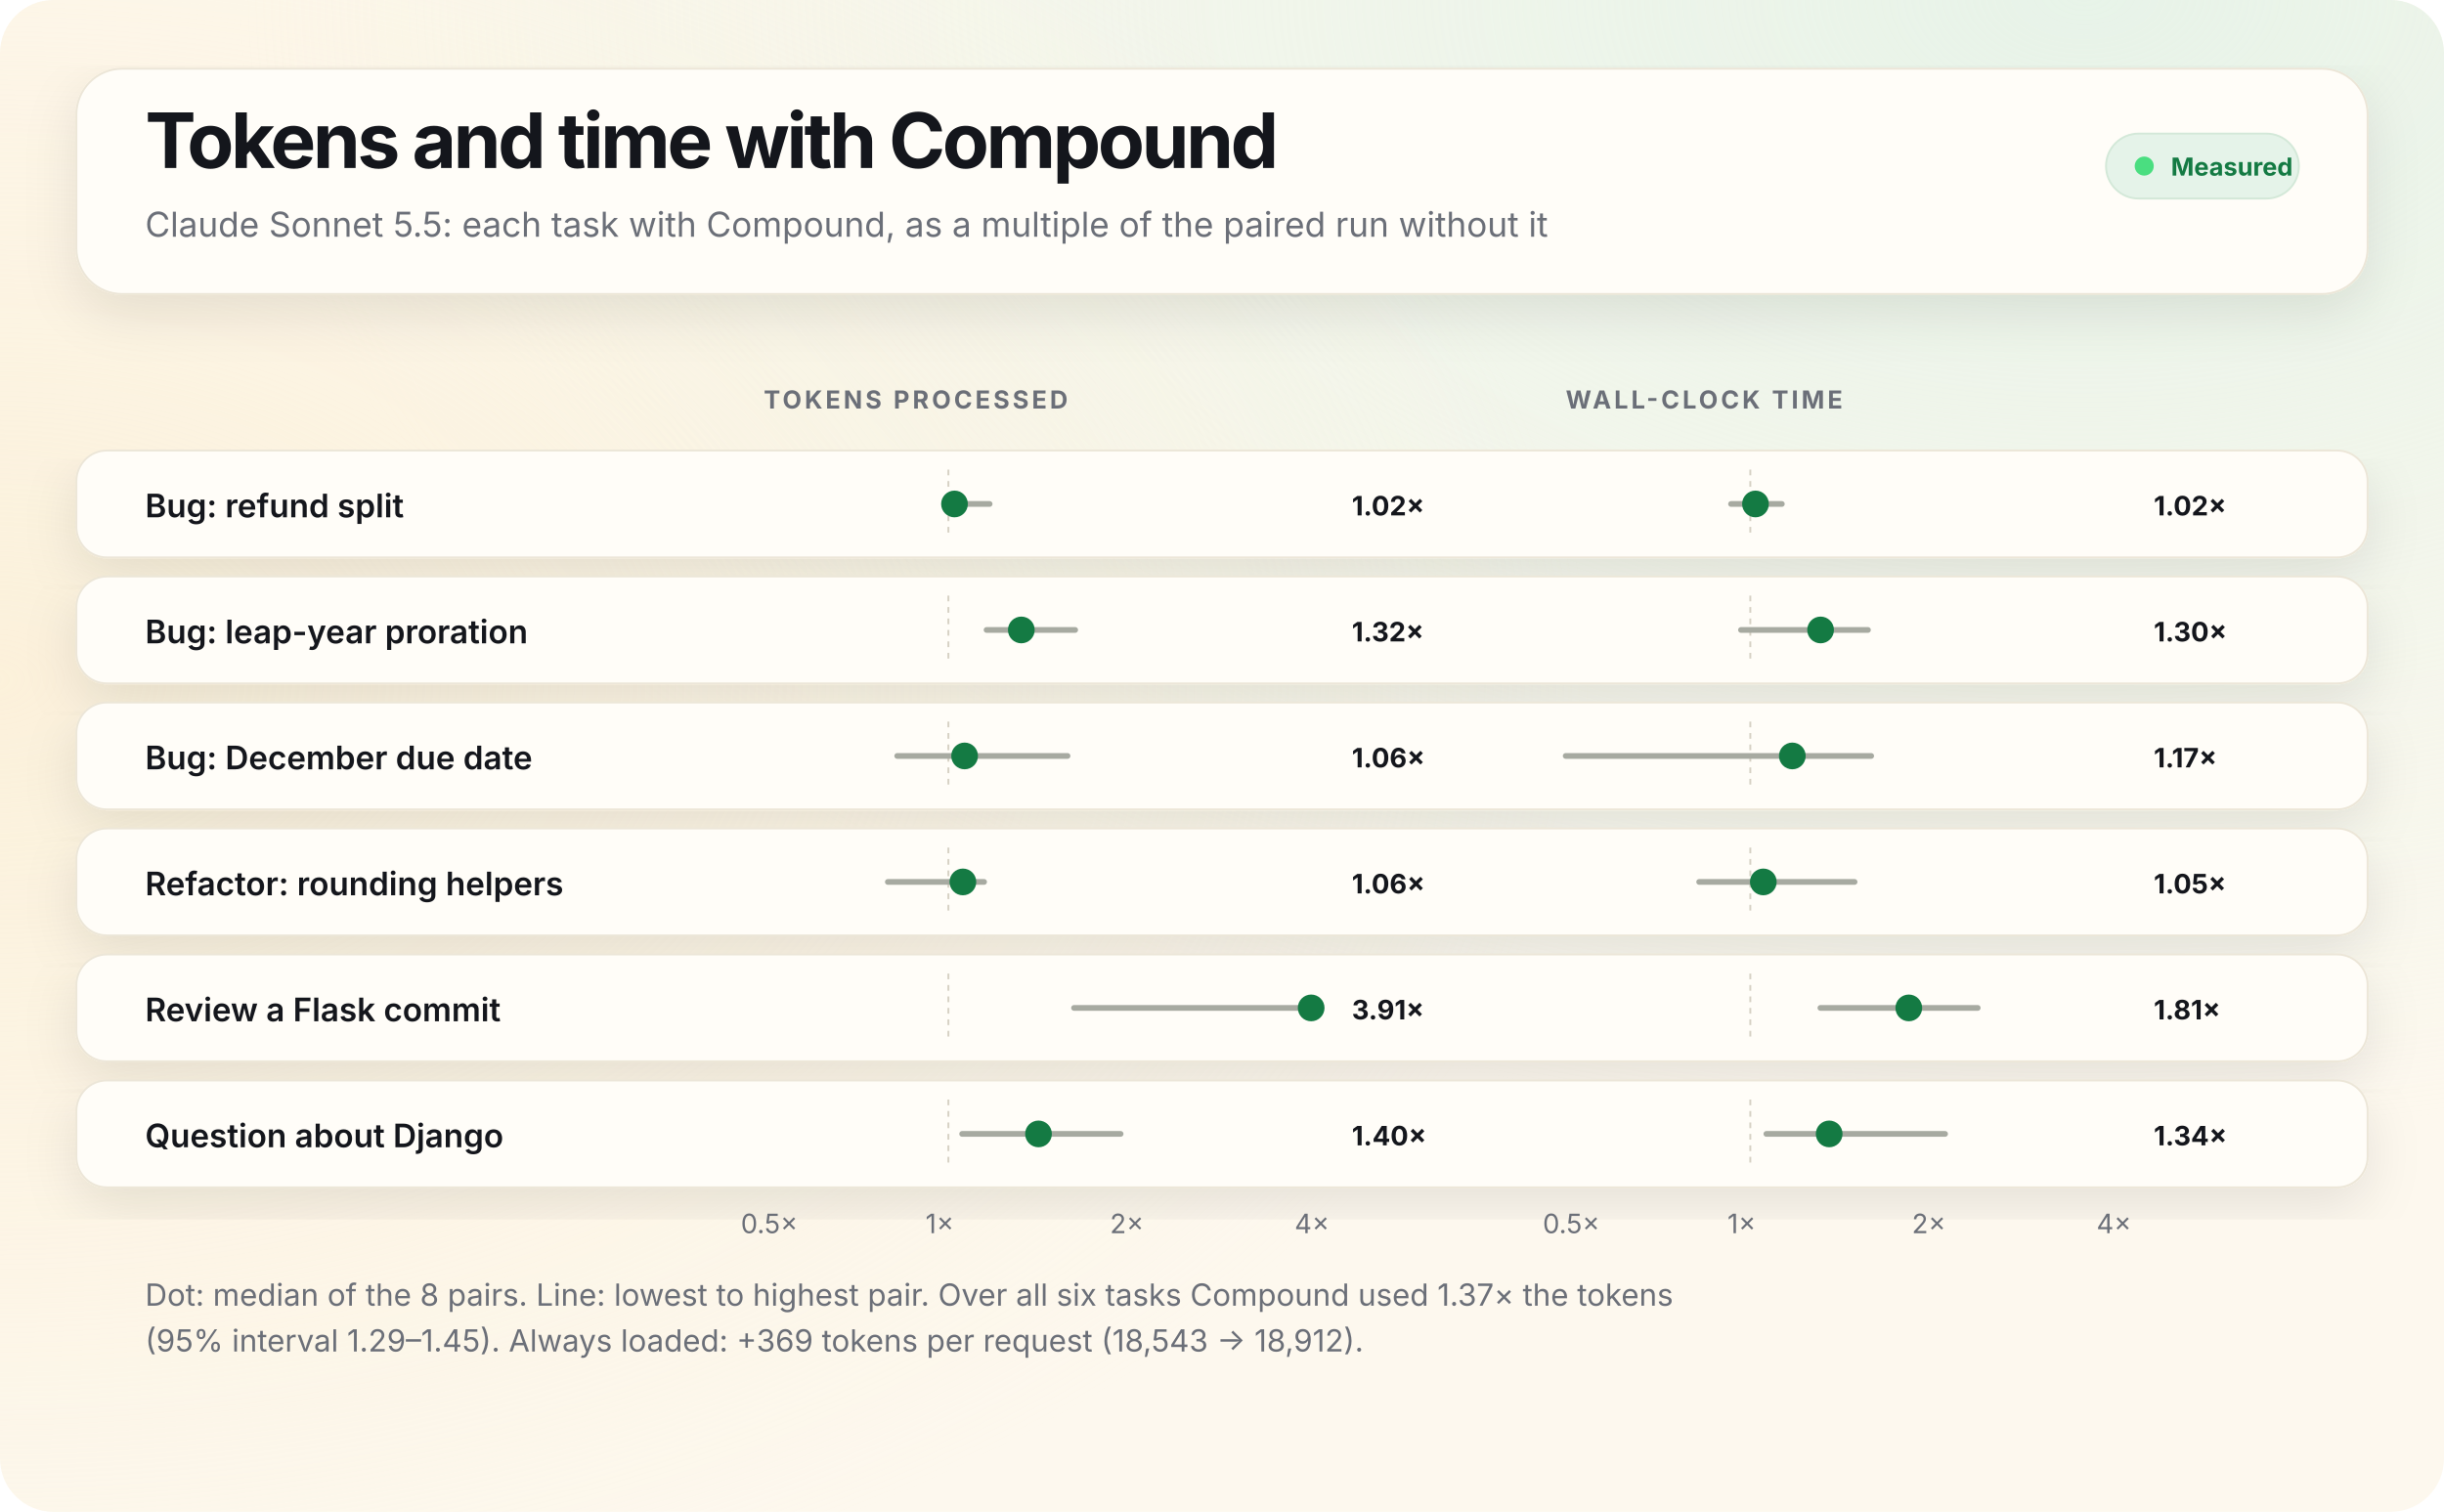
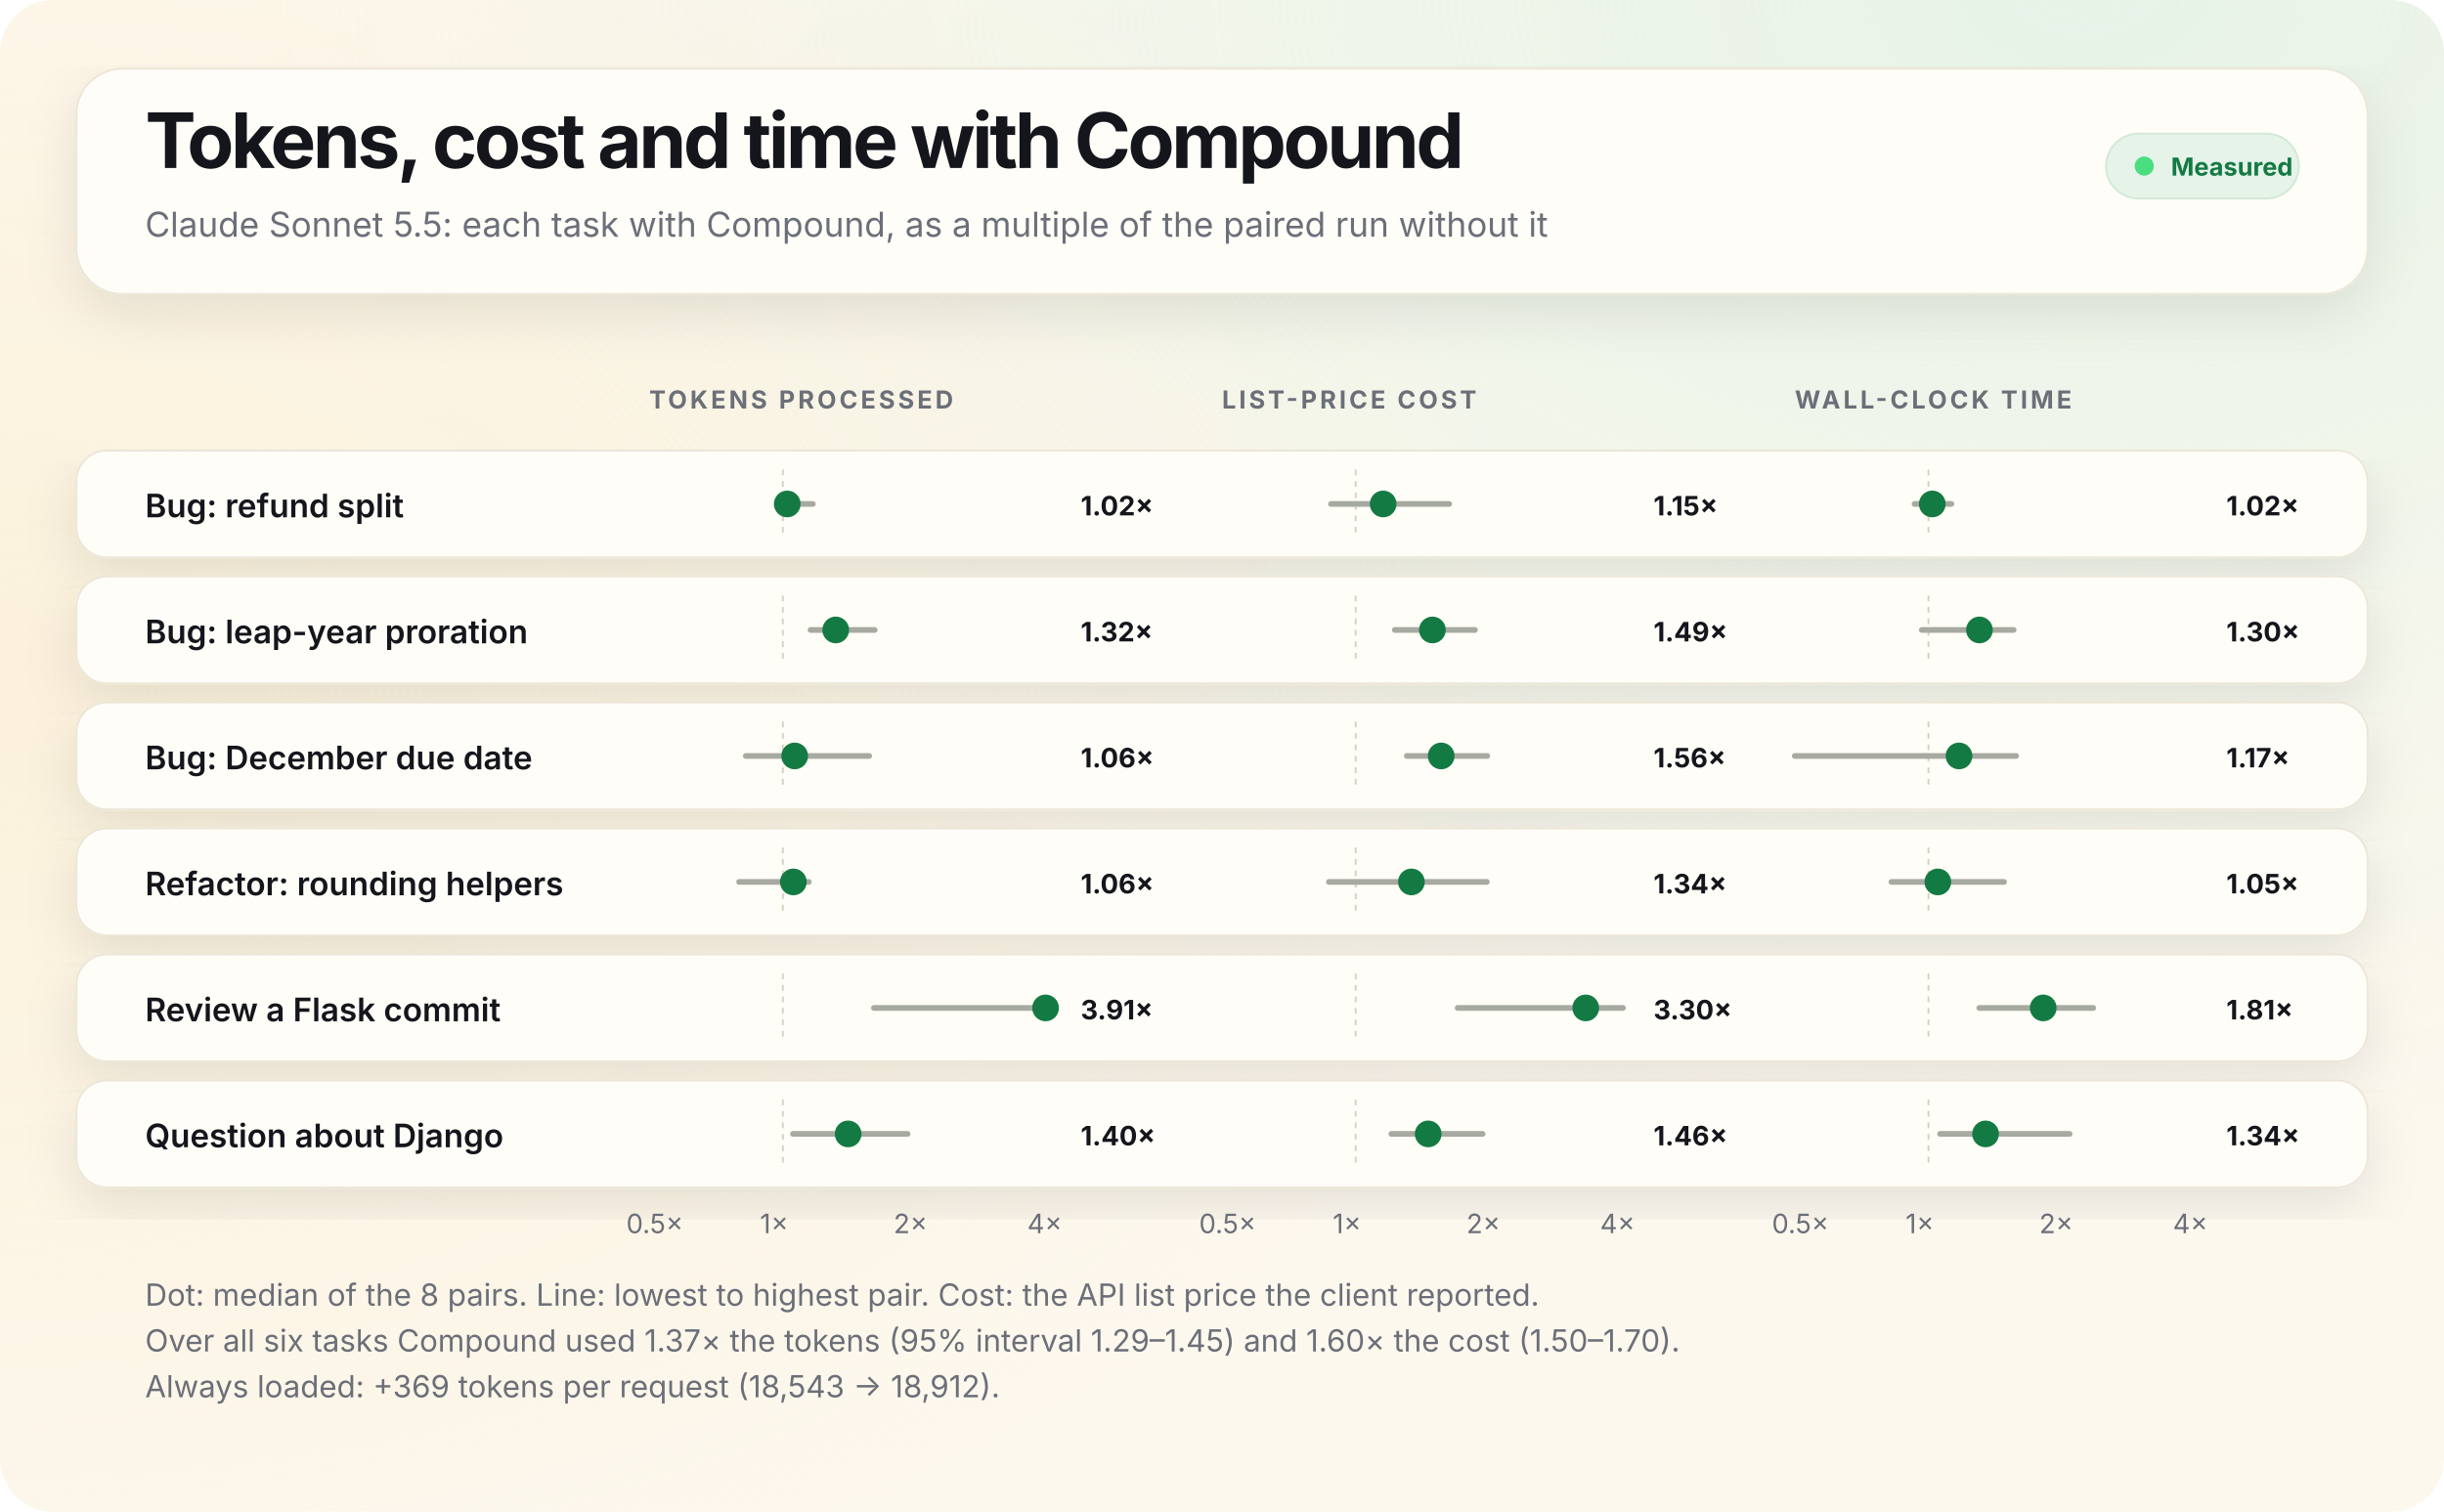
<svg xmlns="http://www.w3.org/2000/svg" width="1280" height="792" viewBox="0 0 1280 792" role="img" aria-labelledby="title desc">
  <defs>
    <radialGradient id="glowGreen" cx="85%" cy="0%" r="75%">
      <stop offset="0" stop-color="#e6f3e8" stop-opacity=".95" />
      <stop offset="1" stop-color="#e6f3e8" stop-opacity="0" />
    </radialGradient>
    <radialGradient id="glowGold" cx="0%" cy="45%" r="65%">
      <stop offset="0" stop-color="#fbefd6" stop-opacity=".8" />
      <stop offset="1" stop-color="#fbefd6" stop-opacity="0" />
    </radialGradient>
    <linearGradient id="accent" x1="0" x2="1">
      <stop stop-color="#147a43" />
      <stop offset="1" stop-color="#2f7a4a" />
    </linearGradient>
    <filter id="shadow" x="-10%" y="-10%" width="120%" height="140%">
      <feDropShadow dx="0" dy="10" stdDeviation="14" flood-color="#14161c" flood-opacity=".09" />
    </filter>
  </defs>
  <style>
text{font-family:Inter,-apple-system,BlinkMacSystemFont,'Segoe UI',Helvetica,Arial,sans-serif;fill:#14161c}
.title{font-size:40px;font-weight:700;letter-spacing:-.04em}
.sub{font-size:18px;fill:#6b6f78}
.head{font-size:13px;font-weight:700;letter-spacing:.12em;fill:#6b6f78}
.headg{font-size:13px;font-weight:700;letter-spacing:.12em;fill:#147a43}
.task{font-size:19px;font-weight:650;letter-spacing:-.01em}
.without{font-size:16px;fill:#6b6f78}
.with{font-size:16px;font-weight:550}
.badge{font-size:13px;font-weight:650;fill:#147a43}
.label{font-size:19px;font-weight:600}
.value{font-size:26px;font-weight:700;letter-spacing:-.03em}
.green{fill:#147a43}
.note{font-size:16px;fill:#6b6f78}
.mono{font-family:ui-monospace,SFMono-Regular,Menlo,Consolas,monospace;font-size:14px;fill:#14161c}
.small{font-size:14px;fill:#6b6f78}
.smallb{font-size:14px;font-weight:650}
.big{font-size:30px;font-weight:700;letter-spacing:-.03em}
.grey{fill:#6b6f78}
</style>
  <rect width="1280" height="792" rx="28" fill="#fdf8ee" />
  <rect width="1280" height="792" rx="28" fill="url(#glowGreen)" />
  <rect width="1280" height="792" rx="28" fill="url(#glowGold)" />
  <rect x="40" y="36" width="1200" height="118" rx="24" fill="#fffdf8" stroke="#ece6d8" filter="url(#shadow)" />
-   <text x="76" y="88" class="title">Tokens and time with Compound</text>
+   <text x="76" y="88" class="title">Tokens, cost and time with Compound</text>
  <text x="76" y="124" class="sub">Claude Sonnet 5.5: each task with Compound, as a multiple of the paired run without it</text>
  <rect x="1103" y="70" width="101" height="34" rx="17" fill="#e5f3e9" stroke="#d3e8d8" />
  <circle cx="1123" cy="87" r="5" fill="#4ade80" />
  <text x="1137" y="92" class="badge">Measured</text>
-   <text x="400" y="214" class="head">TOKENS PROCESSED</text>
-   <text x="820" y="214" class="head">WALL-CLOCK TIME</text>
+   <text x="340" y="214" class="head">TOKENS PROCESSED</text>
+   <text x="640" y="214" class="head">LIST-PRICE COST</text>
+   <text x="940" y="214" class="head">WALL-CLOCK TIME</text>
  <rect x="40" y="236" width="1200" height="56" rx="16" fill="#fffdf8" stroke="#ece6d8" filter="url(#shadow)" />
  <text x="76" y="271" class="label" style="font-size:17px">Bug: refund split</text>
-   <line x1="496.7" y1="246" x2="496.7" y2="282" stroke="#d6d1c4" stroke-dasharray="3 3" />
-   <line x1="496.2" y1="264" x2="518.3" y2="264" stroke="#a7aaa1" stroke-width="3" stroke-linecap="round" />
-   <circle cx="499.9" cy="264" r="7" fill="#147a43" />
-   <text x="708" y="270" class="smallb">1.02×</text>
-   <line x1="916.7" y1="246" x2="916.7" y2="282" stroke="#d6d1c4" stroke-dasharray="3 3" />
-   <line x1="906.6" y1="264" x2="933.2" y2="264" stroke="#a7aaa1" stroke-width="3" stroke-linecap="round" />
-   <circle cx="919.4" cy="264" r="7" fill="#147a43" />
-   <text x="1128" y="270" class="smallb">1.02×</text>
+   <line x1="410.0" y1="246" x2="410.0" y2="282" stroke="#d6d1c4" stroke-dasharray="3 3" />
+   <line x1="409.7" y1="264" x2="425.7" y2="264" stroke="#a7aaa1" stroke-width="3" stroke-linecap="round" />
+   <circle cx="412.3" cy="264" r="7" fill="#147a43" />
+   <text x="566" y="270" class="smallb">1.02×</text>
+   <line x1="710.0" y1="246" x2="710.0" y2="282" stroke="#d6d1c4" stroke-dasharray="3 3" />
+   <line x1="697.1" y1="264" x2="759.0" y2="264" stroke="#a7aaa1" stroke-width="3" stroke-linecap="round" />
+   <circle cx="724.4" cy="264" r="7" fill="#147a43" />
+   <text x="866" y="270" class="smallb">1.15×</text>
+   <line x1="1010.0" y1="246" x2="1010.0" y2="282" stroke="#d6d1c4" stroke-dasharray="3 3" />
+   <line x1="1002.7" y1="264" x2="1022.0" y2="264" stroke="#a7aaa1" stroke-width="3" stroke-linecap="round" />
+   <circle cx="1012.0" cy="264" r="7" fill="#147a43" />
+   <text x="1166" y="270" class="smallb">1.02×</text>
  <rect x="40" y="302" width="1200" height="56" rx="16" fill="#fffdf8" stroke="#ece6d8" filter="url(#shadow)" />
  <text x="76" y="337" class="label" style="font-size:17px">Bug: leap-year proration</text>
-   <line x1="496.7" y1="312" x2="496.7" y2="348" stroke="#d6d1c4" stroke-dasharray="3 3" />
-   <line x1="516.7" y1="330" x2="563.1" y2="330" stroke="#a7aaa1" stroke-width="3" stroke-linecap="round" />
-   <circle cx="534.9" cy="330" r="7" fill="#147a43" />
-   <text x="708" y="336" class="smallb">1.32×</text>
-   <line x1="916.7" y1="312" x2="916.7" y2="348" stroke="#d6d1c4" stroke-dasharray="3 3" />
-   <line x1="911.8" y1="330" x2="978.3" y2="330" stroke="#a7aaa1" stroke-width="3" stroke-linecap="round" />
-   <circle cx="953.5" cy="330" r="7" fill="#147a43" />
-   <text x="1128" y="336" class="smallb">1.30×</text>
+   <line x1="410.0" y1="312" x2="410.0" y2="348" stroke="#d6d1c4" stroke-dasharray="3 3" />
+   <line x1="424.5" y1="330" x2="458.1" y2="330" stroke="#a7aaa1" stroke-width="3" stroke-linecap="round" />
+   <circle cx="437.7" cy="330" r="7" fill="#147a43" />
+   <text x="566" y="336" class="smallb">1.32×</text>
+   <line x1="710.0" y1="312" x2="710.0" y2="348" stroke="#d6d1c4" stroke-dasharray="3 3" />
+   <line x1="730.5" y1="330" x2="772.5" y2="330" stroke="#a7aaa1" stroke-width="3" stroke-linecap="round" />
+   <circle cx="750.2" cy="330" r="7" fill="#147a43" />
+   <text x="866" y="336" class="smallb">1.49×</text>
+   <line x1="1010.0" y1="312" x2="1010.0" y2="348" stroke="#d6d1c4" stroke-dasharray="3 3" />
+   <line x1="1006.5" y1="330" x2="1054.6" y2="330" stroke="#a7aaa1" stroke-width="3" stroke-linecap="round" />
+   <circle cx="1036.7" cy="330" r="7" fill="#147a43" />
+   <text x="1166" y="336" class="smallb">1.30×</text>
  <rect x="40" y="368" width="1200" height="56" rx="16" fill="#fffdf8" stroke="#ece6d8" filter="url(#shadow)" />
  <text x="76" y="403" class="label" style="font-size:17px">Bug: December due date</text>
-   <line x1="496.7" y1="378" x2="496.7" y2="414" stroke="#d6d1c4" stroke-dasharray="3 3" />
-   <line x1="469.9" y1="396" x2="559.1" y2="396" stroke="#a7aaa1" stroke-width="3" stroke-linecap="round" />
-   <circle cx="505.2" cy="396" r="7" fill="#147a43" />
-   <text x="708" y="402" class="smallb">1.06×</text>
-   <line x1="916.7" y1="378" x2="916.7" y2="414" stroke="#d6d1c4" stroke-dasharray="3 3" />
-   <line x1="820.0" y1="396" x2="980.0" y2="396" stroke="#a7aaa1" stroke-width="3" stroke-linecap="round" />
-   <circle cx="938.7" cy="396" r="7" fill="#147a43" />
-   <text x="1128" y="402" class="smallb">1.17×</text>
+   <line x1="410.0" y1="378" x2="410.0" y2="414" stroke="#d6d1c4" stroke-dasharray="3 3" />
+   <line x1="390.6" y1="396" x2="455.2" y2="396" stroke="#a7aaa1" stroke-width="3" stroke-linecap="round" />
+   <circle cx="416.2" cy="396" r="7" fill="#147a43" />
+   <text x="566" y="402" class="smallb">1.06×</text>
+   <line x1="710.0" y1="378" x2="710.0" y2="414" stroke="#d6d1c4" stroke-dasharray="3 3" />
+   <line x1="736.8" y1="396" x2="778.9" y2="396" stroke="#a7aaa1" stroke-width="3" stroke-linecap="round" />
+   <circle cx="754.8" cy="396" r="7" fill="#147a43" />
+   <text x="866" y="402" class="smallb">1.56×</text>
+   <line x1="1010.0" y1="378" x2="1010.0" y2="414" stroke="#d6d1c4" stroke-dasharray="3 3" />
+   <line x1="940.0" y1="396" x2="1055.9" y2="396" stroke="#a7aaa1" stroke-width="3" stroke-linecap="round" />
+   <circle cx="1026.0" cy="396" r="7" fill="#147a43" />
+   <text x="1166" y="402" class="smallb">1.17×</text>
  <rect x="40" y="434" width="1200" height="56" rx="16" fill="#fffdf8" stroke="#ece6d8" filter="url(#shadow)" />
  <text x="76" y="469" class="label" style="font-size:17px">Refactor: rounding helpers</text>
-   <line x1="496.7" y1="444" x2="496.7" y2="480" stroke="#d6d1c4" stroke-dasharray="3 3" />
-   <line x1="465.0" y1="462" x2="515.4" y2="462" stroke="#a7aaa1" stroke-width="3" stroke-linecap="round" />
-   <circle cx="504.3" cy="462" r="7" fill="#147a43" />
-   <text x="708" y="468" class="smallb">1.06×</text>
-   <line x1="916.7" y1="444" x2="916.7" y2="480" stroke="#d6d1c4" stroke-dasharray="3 3" />
-   <line x1="889.9" y1="462" x2="971.3" y2="462" stroke="#a7aaa1" stroke-width="3" stroke-linecap="round" />
-   <circle cx="923.5" cy="462" r="7" fill="#147a43" />
-   <text x="1128" y="468" class="smallb">1.05×</text>
+   <line x1="410.0" y1="444" x2="410.0" y2="480" stroke="#d6d1c4" stroke-dasharray="3 3" />
+   <line x1="387.1" y1="462" x2="423.6" y2="462" stroke="#a7aaa1" stroke-width="3" stroke-linecap="round" />
+   <circle cx="415.5" cy="462" r="7" fill="#147a43" />
+   <text x="566" y="468" class="smallb">1.06×</text>
+   <line x1="710.0" y1="444" x2="710.0" y2="480" stroke="#d6d1c4" stroke-dasharray="3 3" />
+   <line x1="696.0" y1="462" x2="778.7" y2="462" stroke="#a7aaa1" stroke-width="3" stroke-linecap="round" />
+   <circle cx="739.2" cy="462" r="7" fill="#147a43" />
+   <text x="866" y="468" class="smallb">1.34×</text>
+   <line x1="1010.0" y1="444" x2="1010.0" y2="480" stroke="#d6d1c4" stroke-dasharray="3 3" />
+   <line x1="990.6" y1="462" x2="1049.6" y2="462" stroke="#a7aaa1" stroke-width="3" stroke-linecap="round" />
+   <circle cx="1014.9" cy="462" r="7" fill="#147a43" />
+   <text x="1166" y="468" class="smallb">1.05×</text>
  <rect x="40" y="500" width="1200" height="56" rx="16" fill="#fffdf8" stroke="#ece6d8" filter="url(#shadow)" />
  <text x="76" y="535" class="label" style="font-size:17px">Review a Flask commit</text>
-   <line x1="496.7" y1="510" x2="496.7" y2="546" stroke="#d6d1c4" stroke-dasharray="3 3" />
-   <line x1="562.5" y1="528" x2="690.0" y2="528" stroke="#a7aaa1" stroke-width="3" stroke-linecap="round" />
-   <circle cx="686.7" cy="528" r="7" fill="#147a43" />
-   <text x="708" y="534" class="smallb">3.91×</text>
-   <line x1="916.7" y1="510" x2="916.7" y2="546" stroke="#d6d1c4" stroke-dasharray="3 3" />
-   <line x1="953.4" y1="528" x2="1035.8" y2="528" stroke="#a7aaa1" stroke-width="3" stroke-linecap="round" />
-   <circle cx="999.7" cy="528" r="7" fill="#147a43" />
-   <text x="1128" y="534" class="smallb">1.81×</text>
+   <line x1="410.0" y1="510" x2="410.0" y2="546" stroke="#d6d1c4" stroke-dasharray="3 3" />
+   <line x1="457.7" y1="528" x2="550.0" y2="528" stroke="#a7aaa1" stroke-width="3" stroke-linecap="round" />
+   <circle cx="547.6" cy="528" r="7" fill="#147a43" />
+   <text x="566" y="534" class="smallb">3.91×</text>
+   <line x1="710.0" y1="510" x2="710.0" y2="546" stroke="#d6d1c4" stroke-dasharray="3 3" />
+   <line x1="763.4" y1="528" x2="850.0" y2="528" stroke="#a7aaa1" stroke-width="3" stroke-linecap="round" />
+   <circle cx="830.5" cy="528" r="7" fill="#147a43" />
+   <text x="866" y="534" class="smallb">3.30×</text>
+   <line x1="1010.0" y1="510" x2="1010.0" y2="546" stroke="#d6d1c4" stroke-dasharray="3 3" />
+   <line x1="1036.6" y1="528" x2="1096.3" y2="528" stroke="#a7aaa1" stroke-width="3" stroke-linecap="round" />
+   <circle cx="1070.1" cy="528" r="7" fill="#147a43" />
+   <text x="1166" y="534" class="smallb">1.81×</text>
  <rect x="40" y="566" width="1200" height="56" rx="16" fill="#fffdf8" stroke="#ece6d8" filter="url(#shadow)" />
  <text x="76" y="601" class="label" style="font-size:17px">Question about Django</text>
-   <line x1="496.7" y1="576" x2="496.7" y2="612" stroke="#d6d1c4" stroke-dasharray="3 3" />
-   <line x1="503.9" y1="594" x2="586.9" y2="594" stroke="#a7aaa1" stroke-width="3" stroke-linecap="round" />
-   <circle cx="543.9" cy="594" r="7" fill="#147a43" />
-   <text x="708" y="600" class="smallb">1.40×</text>
-   <line x1="916.7" y1="576" x2="916.7" y2="612" stroke="#d6d1c4" stroke-dasharray="3 3" />
-   <line x1="925.1" y1="594" x2="1018.7" y2="594" stroke="#a7aaa1" stroke-width="3" stroke-linecap="round" />
-   <circle cx="958.0" cy="594" r="7" fill="#147a43" />
-   <text x="1128" y="600" class="smallb">1.34×</text>
-   <text x="388.0" y="646" class="small">0.5×</text>
-   <text x="484.7" y="646" class="small">1×</text>
-   <text x="581.3" y="646" class="small">2×</text>
-   <text x="678.0" y="646" class="small">4×</text>
-   <text x="808.0" y="646" class="small">0.5×</text>
-   <text x="904.7" y="646" class="small">1×</text>
-   <text x="1001.3" y="646" class="small">2×</text>
-   <text x="1098.0" y="646" class="small">4×</text>
-   <text x="76" y="684" class="note">Dot: median of the 8 pairs. Line: lowest to highest pair. Over all six tasks Compound used 1.37× the tokens</text>
-   <text x="76" y="708" class="note">(95% interval 1.29–1.45). Always loaded: +369 tokens per request (18,543 → 18,912).</text>
+   <line x1="410.0" y1="576" x2="410.0" y2="612" stroke="#d6d1c4" stroke-dasharray="3 3" />
+   <line x1="415.3" y1="594" x2="475.3" y2="594" stroke="#a7aaa1" stroke-width="3" stroke-linecap="round" />
+   <circle cx="444.2" cy="594" r="7" fill="#147a43" />
+   <text x="566" y="600" class="smallb">1.40×</text>
+   <line x1="710.0" y1="576" x2="710.0" y2="612" stroke="#d6d1c4" stroke-dasharray="3 3" />
+   <line x1="728.7" y1="594" x2="776.5" y2="594" stroke="#a7aaa1" stroke-width="3" stroke-linecap="round" />
+   <circle cx="748.0" cy="594" r="7" fill="#147a43" />
+   <text x="866" y="600" class="smallb">1.46×</text>
+   <line x1="1010.0" y1="576" x2="1010.0" y2="612" stroke="#d6d1c4" stroke-dasharray="3 3" />
+   <line x1="1016.1" y1="594" x2="1083.9" y2="594" stroke="#a7aaa1" stroke-width="3" stroke-linecap="round" />
+   <circle cx="1039.9" cy="594" r="7" fill="#147a43" />
+   <text x="1166" y="600" class="smallb">1.34×</text>
+   <text x="328.0" y="646" class="small">0.5×</text>
+   <text x="398.0" y="646" class="small">1×</text>
+   <text x="468.0" y="646" class="small">2×</text>
+   <text x="538.0" y="646" class="small">4×</text>
+   <text x="628.0" y="646" class="small">0.5×</text>
+   <text x="698.0" y="646" class="small">1×</text>
+   <text x="768.0" y="646" class="small">2×</text>
+   <text x="838.0" y="646" class="small">4×</text>
+   <text x="928.0" y="646" class="small">0.5×</text>
+   <text x="998.0" y="646" class="small">1×</text>
+   <text x="1068.0" y="646" class="small">2×</text>
+   <text x="1138.0" y="646" class="small">4×</text>
+   <text x="76" y="684" class="note">Dot: median of the 8 pairs. Line: lowest to highest pair. Cost: the API list price the client reported.</text>
+   <text x="76" y="708" class="note">Over all six tasks Compound used 1.37× the tokens (95% interval 1.29–1.45) and 1.60× the cost (1.50–1.70).</text>
+   <text x="76" y="732" class="note">Always loaded: +369 tokens per request (18,543 → 18,912).</text>
</svg>
